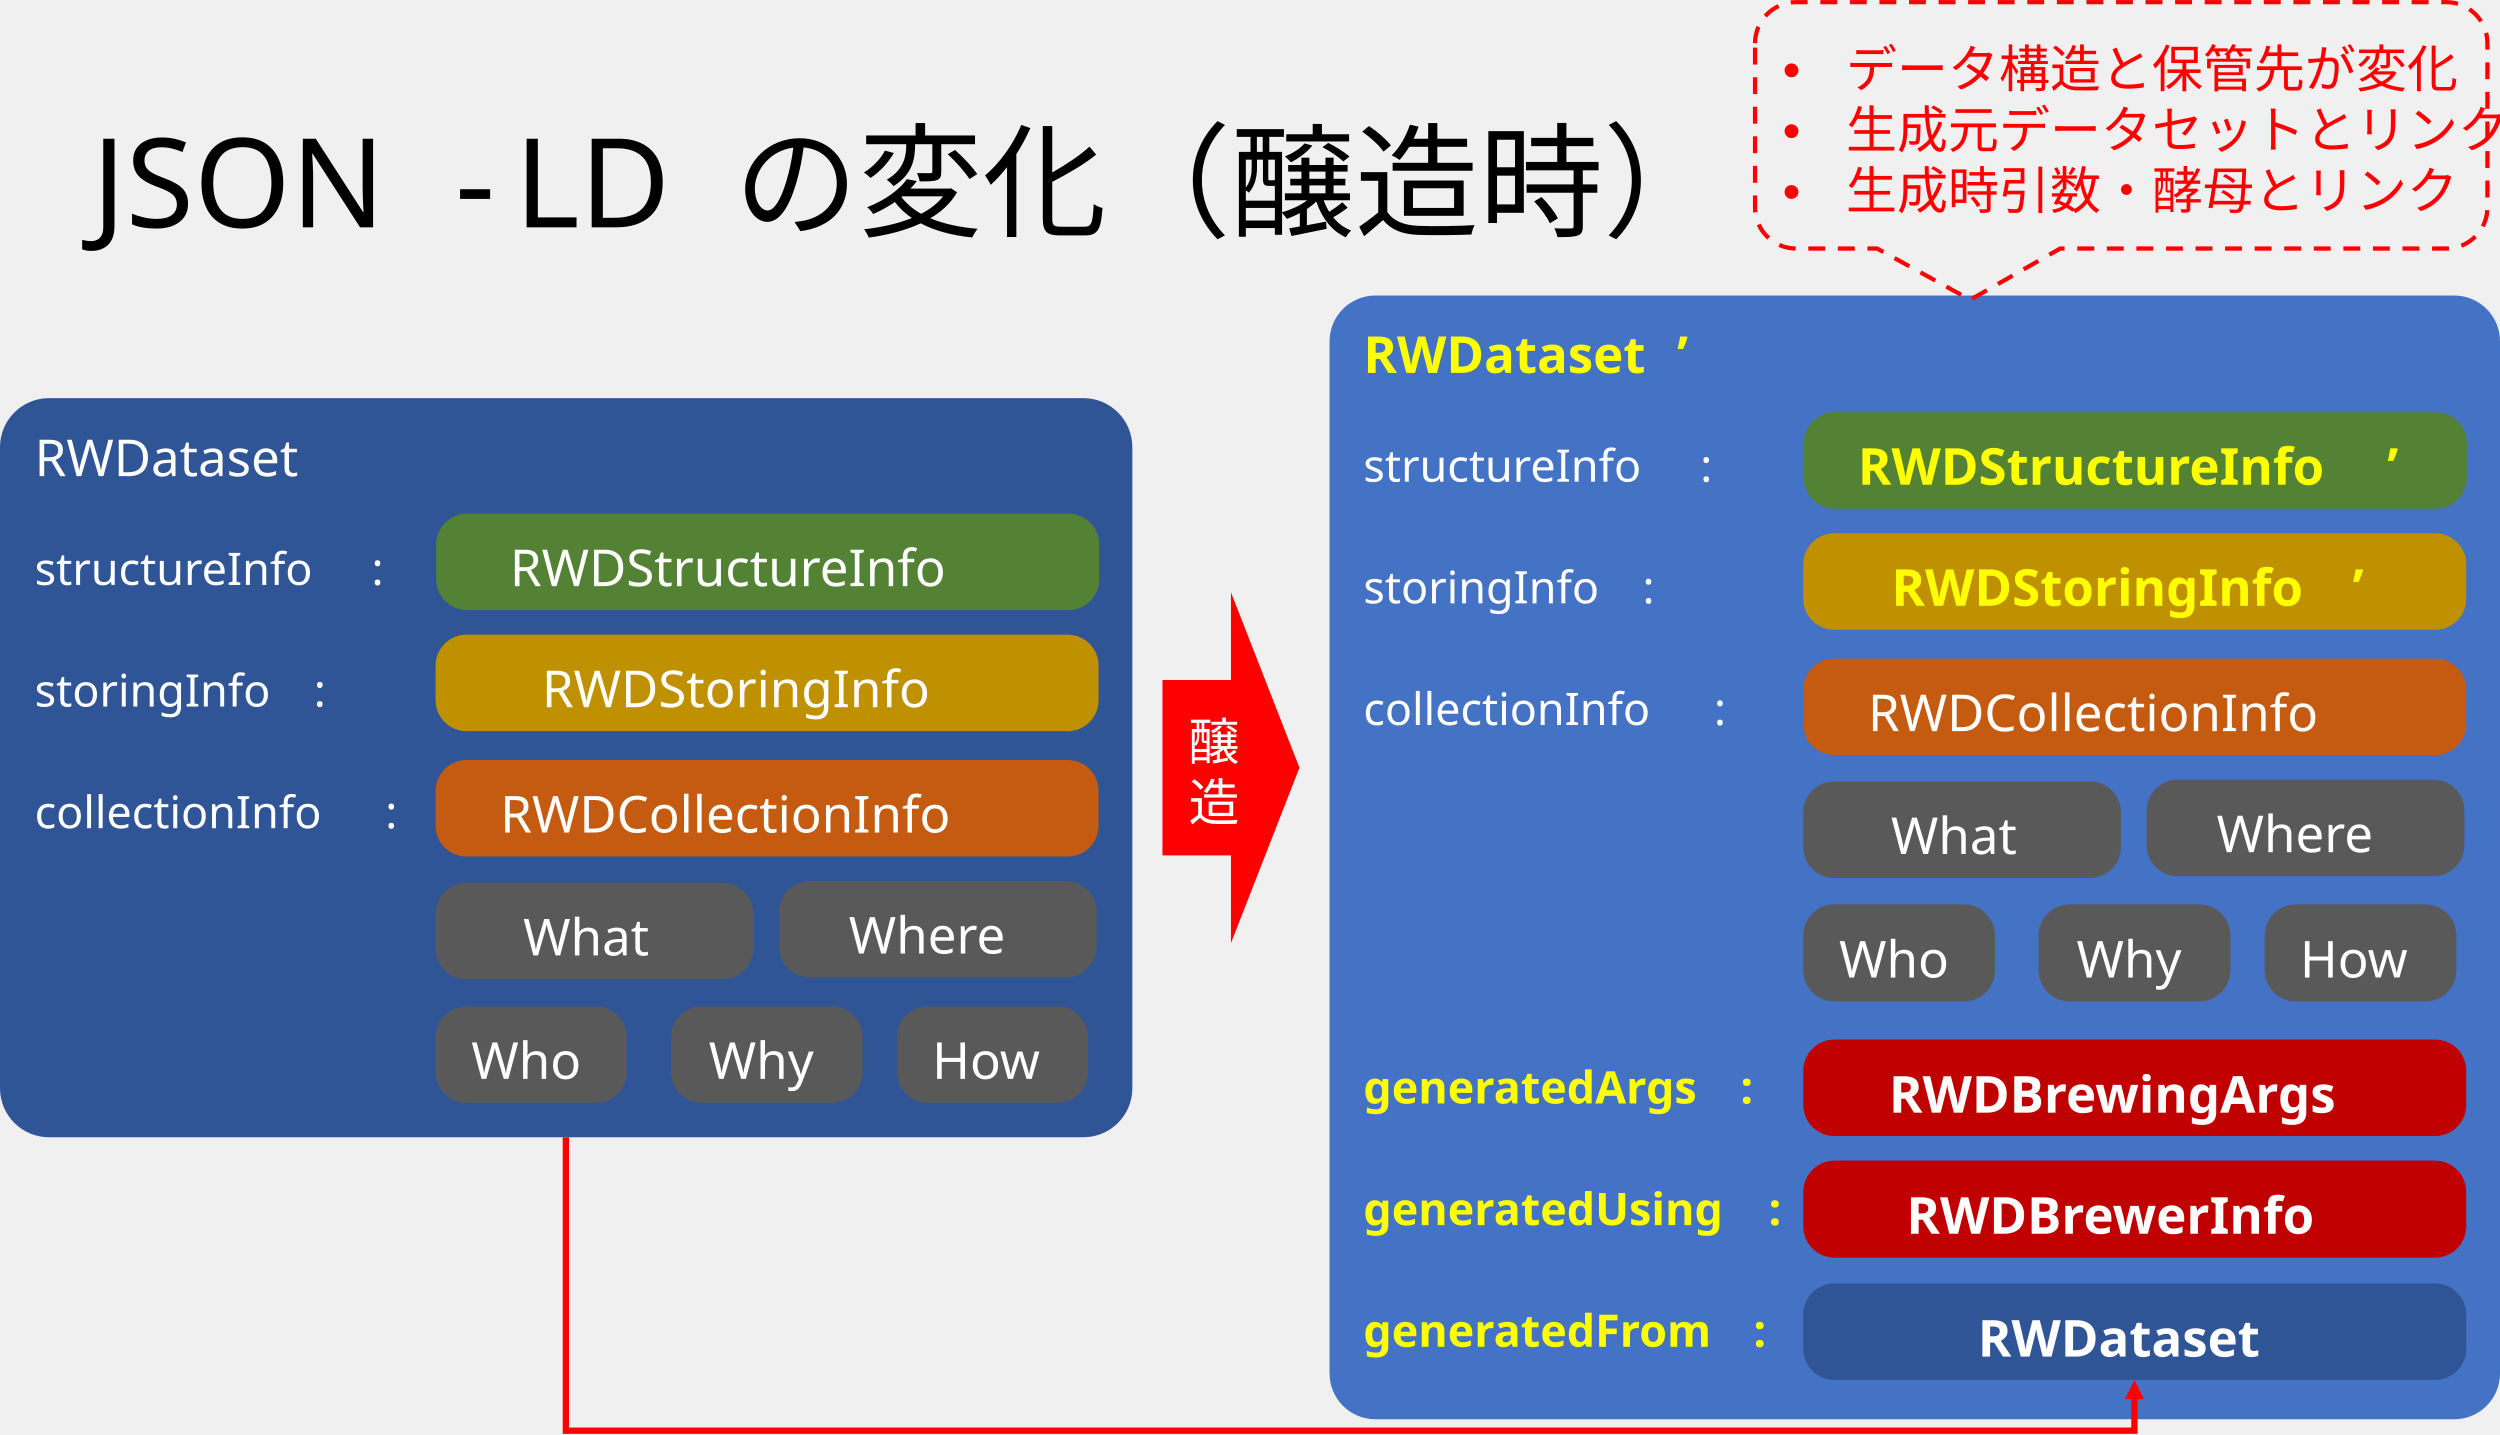
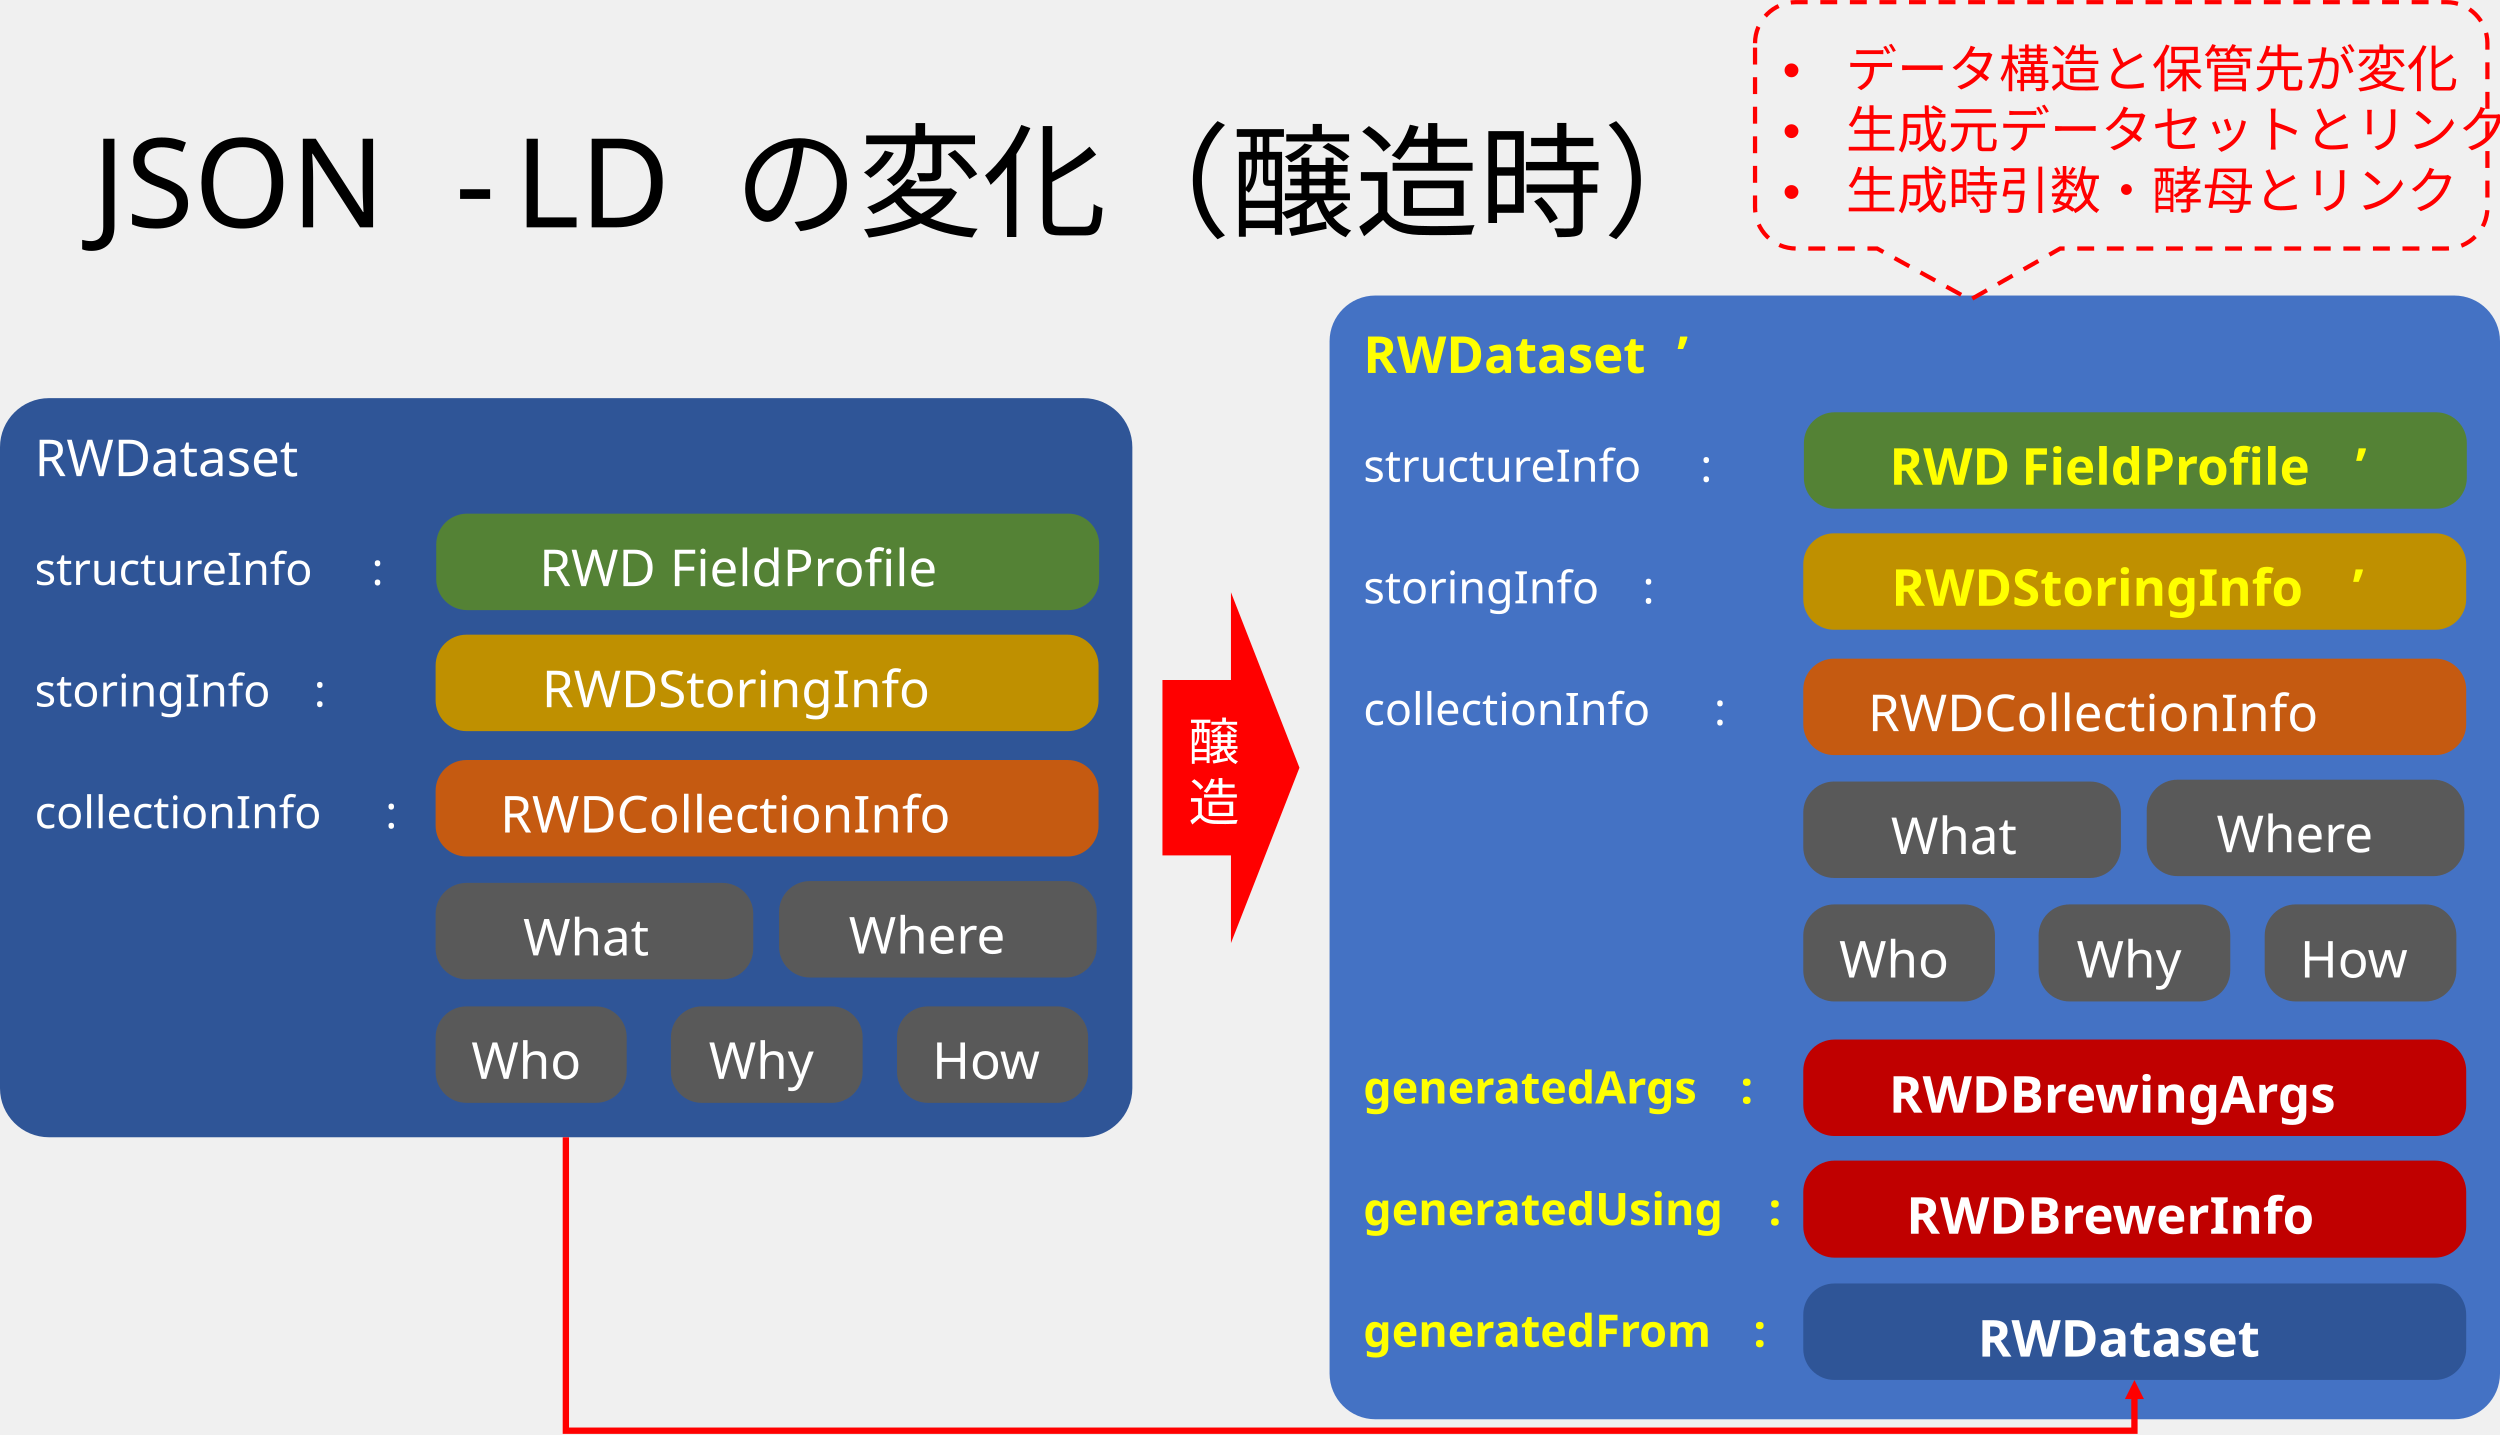
<svg xmlns="http://www.w3.org/2000/svg" width="4069" height="2334" xml:space="preserve" overflow="hidden">
  <defs>
    <clipPath id="clip0">
      <rect x="186" y="81" width="4069" height="2334" />
    </clipPath>
  </defs>
  <g clip-path="url(#clip0)" transform="translate(-186 -81)">
    <text font-family="BIZ UDPGothic,BIZ UDPGothic_MSFontService,sans-serif" font-weight="400" font-size="202" transform="matrix(1 0 0 1 335.5 451)">JSON</text>
    <text font-family="BIZ UDPGothic,BIZ UDPGothic_MSFontService,sans-serif" font-weight="400" font-size="202" transform="matrix(1 0 0 1 926.75 451)">-</text>
    <text font-family="BIZ UDPGothic,BIZ UDPGothic_MSFontService,sans-serif" font-weight="400" font-size="202" transform="matrix(1 0 0 1 1023.57 451)">LD </text>
    <text font-family="BIZ UDPGothic,BIZ UDPGothic_MSFontService,sans-serif" font-weight="400" font-size="202" transform="matrix(1 0 0 1 1381.07 451)">の変化（醸造時）</text>
    <path d="M186 808.734C186 764.698 221.698 729 265.734 729L1949.27 729C1993.3 729 2029 764.698 2029 808.734L2029 1852.27C2029 1896.3 1993.3 1932 1949.27 1932L265.734 1932C221.698 1932 186 1896.3 186 1852.27Z" fill="#2F5597" fill-rule="evenodd" />
    <text fill="#FFFFFF" font-family="BIZ UDPGothic,BIZ UDPGothic_MSFontService,sans-serif" font-weight="400" font-size="83" transform="matrix(1 0 0 1 242.407 856)">RWDataset</text>
    <text fill="#FFFFFF" font-family="BIZ UDPGothic,BIZ UDPGothic_MSFontService,sans-serif" font-weight="400" font-size="73" transform="matrix(1 0 0 1 242.407 1033)">structureInfo</text>
    <text fill="#FFFFFF" font-family="BIZ UDPGothic,BIZ UDPGothic_MSFontService,sans-serif" font-weight="400" font-size="73" transform="matrix(1 0 0 1 790.688 1033)">:</text>
    <text fill="#FFFFFF" font-family="BIZ UDPGothic,BIZ UDPGothic_MSFontService,sans-serif" font-weight="400" font-size="73" transform="matrix(1 0 0 1 242.407 1231)">storingInfo</text>
    <text fill="#FFFFFF" font-family="BIZ UDPGothic,BIZ UDPGothic_MSFontService,sans-serif" font-weight="400" font-size="73" transform="matrix(1 0 0 1 696.73 1231)">:</text>
    <text fill="#FFFFFF" font-family="BIZ UDPGothic,BIZ UDPGothic_MSFontService,sans-serif" font-weight="400" font-size="73" transform="matrix(1 0 0 1 242.407 1429)">collectionInfo</text>
    <text fill="#FFFFFF" font-family="BIZ UDPGothic,BIZ UDPGothic_MSFontService,sans-serif" font-weight="400" font-size="73" transform="matrix(1 0 0 1 813.032 1429)">:</text>
    <path d="M896 967.209C896 939.479 918.479 917 946.208 917L1924.79 917C1952.52 917 1975 939.479 1975 967.209L1975 1023.79C1975 1051.52 1952.52 1074 1924.79 1074L946.208 1074C918.479 1074 896 1051.52 896 1023.79Z" fill="#548235" fill-rule="evenodd" />
-     <text fill="#FFFFFF" font-family="BIZ UDPGothic,BIZ UDPGothic_MSFontService,sans-serif" font-weight="400" font-size="83" transform="matrix(1 0 0 1 1015.97 1035)">RWDStructureInfo</text>
+     <text fill="#FFFFFF" font-family="BIZ UDPGothic,BIZ UDPGothic_MSFontService,sans-serif" font-weight="400" font-size="83" transform="matrix(1 0 0 1 1063.81 1035)">RWD</text>
+     <text fill="#FFFFFF" font-family="BIZ UDPGothic,BIZ UDPGothic_MSFontService,sans-serif" font-weight="400" font-size="83" transform="matrix(1 0 0 1 1276.36 1035)">FieldProfile</text>
    <path d="M895 1164.21C895 1136.48 917.479 1114 945.208 1114L1923.79 1114C1951.52 1114 1974 1136.48 1974 1164.21L1974 1220.79C1974 1248.52 1951.52 1271 1923.79 1271L945.208 1271C917.479 1271 895 1248.52 895 1220.79Z" fill="#BF9000" fill-rule="evenodd" />
    <text fill="#FFFFFF" font-family="BIZ UDPGothic,BIZ UDPGothic_MSFontService,sans-serif" font-weight="400" font-size="83" transform="matrix(1 0 0 1 1068.04 1232)">RWDStoringInfo</text>
    <path d="M895 1368.21C895 1340.48 917.479 1318 945.208 1318L1923.79 1318C1951.52 1318 1974 1340.48 1974 1368.21L1974 1424.79C1974 1452.52 1951.52 1475 1923.79 1475L945.208 1475C917.479 1475 895 1452.52 895 1424.79Z" fill="#C55A11" fill-rule="evenodd" />
    <text fill="#FFFFFF" font-family="BIZ UDPGothic,BIZ UDPGothic_MSFontService,sans-serif" font-weight="400" font-size="83" transform="matrix(1 0 0 1 1000.15 1436)">RWDCollectionInfo</text>
    <path d="M895 1568.21C895 1540.48 917.479 1518 945.209 1518L1361.79 1518C1389.52 1518 1412 1540.48 1412 1568.21L1412 1624.79C1412 1652.52 1389.52 1675 1361.79 1675L945.209 1675C917.479 1675 895 1652.52 895 1624.79Z" fill="#595959" fill-rule="evenodd" />
    <text fill="#FFFFFF" font-family="BIZ UDPGothic,BIZ UDPGothic_MSFontService,sans-serif" font-weight="400" font-size="83" transform="matrix(1 0 0 1 1037.45 1636)">What</text>
    <path d="M1454 1565.21C1454 1537.48 1476.48 1515 1504.21 1515L1920.79 1515C1948.52 1515 1971 1537.48 1971 1565.21L1971 1621.79C1971 1649.52 1948.52 1672 1920.79 1672L1504.21 1672C1476.48 1672 1454 1649.52 1454 1621.79Z" fill="#595959" fill-rule="evenodd" />
    <text fill="#FFFFFF" font-family="BIZ UDPGothic,BIZ UDPGothic_MSFontService,sans-serif" font-weight="400" font-size="83" transform="matrix(1 0 0 1 1567.47 1633)">Where</text>
    <path d="M895 1769.21C895 1741.48 917.479 1719 945.209 1719L1155.79 1719C1183.52 1719 1206 1741.48 1206 1769.21L1206 1825.79C1206 1853.52 1183.52 1876 1155.79 1876L945.209 1876C917.479 1876 895 1853.52 895 1825.79Z" fill="#595959" fill-rule="evenodd" />
    <text fill="#FFFFFF" font-family="BIZ UDPGothic,BIZ UDPGothic_MSFontService,sans-serif" font-weight="400" font-size="83" transform="matrix(1 0 0 1 953.117 1837)">Who</text>
    <path d="M1278 1769.21C1278 1741.48 1300.48 1719 1328.21 1719L1539.79 1719C1567.52 1719 1590 1741.48 1590 1769.21L1590 1825.79C1590 1853.52 1567.52 1876 1539.79 1876L1328.21 1876C1300.48 1876 1278 1853.52 1278 1825.79Z" fill="#595959" fill-rule="evenodd" />
    <text fill="#FFFFFF" font-family="BIZ UDPGothic,BIZ UDPGothic_MSFontService,sans-serif" font-weight="400" font-size="83" transform="matrix(1 0 0 1 1339.6 1837)">Why</text>
    <path d="M1646 1769.21C1646 1741.48 1668.48 1719 1696.21 1719L1906.79 1719C1934.52 1719 1957 1741.48 1957 1769.21L1957 1825.79C1957 1853.52 1934.52 1876 1906.79 1876L1696.21 1876C1668.48 1876 1646 1853.52 1646 1825.79Z" fill="#595959" fill-rule="evenodd" />
    <text fill="#FFFFFF" font-family="BIZ UDPGothic,BIZ UDPGothic_MSFontService,sans-serif" font-weight="400" font-size="83" transform="matrix(1 0 0 1 1703.25 1837)">How</text>
    <path d="M2350 636.531C2350 595.369 2383.37 562 2424.53 562L4180.47 562C4221.63 562 4255 595.369 4255 636.531L4255 2316.47C4255 2357.63 4221.63 2391 4180.47 2391L2424.53 2391C2383.37 2391 2350 2357.63 2350 2316.47Z" fill="#4472C4" fill-rule="evenodd" />
    <text fill="#FFFF00" font-family="BIZ UDPGothic,BIZ UDPGothic_MSFontService,sans-serif" font-weight="700" font-size="83" transform="matrix(1 0 0 1 2405.03 688)">RWDataset</text>
    <text fill="#FFFF00" font-family="BIZ UDPGothic,BIZ UDPGothic_MSFontService,sans-serif" font-weight="700" font-size="83" transform="matrix(1 0 0 1 2915.5 688)">’</text>
    <text fill="#FFFFFF" font-family="BIZ UDPGothic,BIZ UDPGothic_MSFontService,sans-serif" font-weight="400" font-size="73" transform="matrix(1 0 0 1 2405.03 865)">structureInfo</text>
    <text fill="#FFFFFF" font-family="BIZ UDPGothic,BIZ UDPGothic_MSFontService,sans-serif" font-weight="400" font-size="73" transform="matrix(1 0 0 1 2953.31 865)">:</text>
    <text fill="#FFFFFF" font-family="BIZ UDPGothic,BIZ UDPGothic_MSFontService,sans-serif" font-weight="400" font-size="73" transform="matrix(1 0 0 1 2405.03 1063)">storingInfo</text>
    <text fill="#FFFFFF" font-family="BIZ UDPGothic,BIZ UDPGothic_MSFontService,sans-serif" font-weight="400" font-size="73" transform="matrix(1 0 0 1 2859.35 1063)">:</text>
    <text fill="#FFFFFF" font-family="BIZ UDPGothic,BIZ UDPGothic_MSFontService,sans-serif" font-weight="400" font-size="73" transform="matrix(1 0 0 1 2405.03 1261)">collectionInfo</text>
    <text fill="#FFFFFF" font-family="BIZ UDPGothic,BIZ UDPGothic_MSFontService,sans-serif" font-weight="400" font-size="73" transform="matrix(1 0 0 1 2975.65 1261)">:</text>
    <text fill="#FFFF00" font-family="BIZ UDPGothic,BIZ UDPGothic_MSFontService,sans-serif" font-weight="700" font-size="73" transform="matrix(1 0 0 1 2405.03 1877)">generatedArgs</text>
    <text fill="#FFFF00" font-family="BIZ UDPGothic,BIZ UDPGothic_MSFontService,sans-serif" font-weight="700" font-size="73" transform="matrix(1 0 0 1 3018.62 1877)">:</text>
    <text fill="#FFFF00" font-family="BIZ UDPGothic,BIZ UDPGothic_MSFontService,sans-serif" font-weight="700" font-size="73" transform="matrix(1 0 0 1 2405.03 2075)">generatedUsing</text>
    <text fill="#FFFF00" font-family="BIZ UDPGothic,BIZ UDPGothic_MSFontService,sans-serif" font-weight="700" font-size="73" transform="matrix(1 0 0 1 3064.45 2075)">:</text>
    <text fill="#FFFF00" font-family="BIZ UDPGothic,BIZ UDPGothic_MSFontService,sans-serif" font-weight="700" font-size="73" transform="matrix(1 0 0 1 2405.03 2273)">generatedFrom</text>
    <text fill="#FFFF00" font-family="BIZ UDPGothic,BIZ UDPGothic_MSFontService,sans-serif" font-weight="700" font-size="73" transform="matrix(1 0 0 1 3039.82 2273)">:</text>
    <path d="M3122 802.209C3122 774.479 3144.48 752 3172.21 752L4150.79 752C4178.52 752 4201 774.479 4201 802.209L4201 858.791C4201 886.521 4178.52 909 4150.79 909L3172.21 909C3144.48 909 3122 886.521 3122 858.791Z" fill="#548235" fill-rule="evenodd" />
-     <text fill="#FFFF00" font-family="BIZ UDPGothic,BIZ UDPGothic_MSFontService,sans-serif" font-weight="700" font-size="83" transform="matrix(1 0 0 1 3209.8 870)">RWDStructureInfo</text>
-     <text fill="#FFFF00" font-family="BIZ UDPGothic,BIZ UDPGothic_MSFontService,sans-serif" font-weight="700" font-size="83" transform="matrix(1 0 0 1 4071.46 870)">’</text>
+     <text fill="#FFFF00" font-family="BIZ UDPGothic,BIZ UDPGothic_MSFontService,sans-serif" font-weight="700" font-size="83" transform="matrix(1 0 0 1 3261.36 870)">RWD</text>
+     <text fill="#FFFF00" font-family="BIZ UDPGothic,BIZ UDPGothic_MSFontService,sans-serif" font-weight="700" font-size="83" transform="matrix(1 0 0 1 3476.2 870)">FieldProfile</text>
+     <text fill="#FFFF00" font-family="BIZ UDPGothic,BIZ UDPGothic_MSFontService,sans-serif" font-weight="700" font-size="83" transform="matrix(1 0 0 1 4019.9 870)">’</text>
    <path d="M3121 999.209C3121 971.479 3143.48 949 3171.21 949L4149.79 949C4177.52 949 4200 971.479 4200 999.209L4200 1055.79C4200 1083.52 4177.52 1106 4149.79 1106L3171.21 1106C3143.48 1106 3121 1083.52 3121 1055.79Z" fill="#BF9000" fill-rule="evenodd" />
    <text fill="#FFFF00" font-family="BIZ UDPGothic,BIZ UDPGothic_MSFontService,sans-serif" font-weight="700" font-size="83" transform="matrix(1 0 0 1 3264.45 1067)">RWDStoringInfo</text>
    <text fill="#FFFF00" font-family="BIZ UDPGothic,BIZ UDPGothic_MSFontService,sans-serif" font-weight="700" font-size="83" transform="matrix(1 0 0 1 4014.97 1067)">’</text>
    <path d="M3121 1203.21C3121 1175.48 3143.48 1153 3171.21 1153L4149.79 1153C4177.52 1153 4200 1175.48 4200 1203.21L4200 1259.79C4200 1287.52 4177.52 1310 4149.79 1310L3171.21 1310C3143.48 1310 3121 1287.52 3121 1259.79Z" fill="#C55A11" fill-rule="evenodd" />
    <text fill="#FFFFFF" font-family="BIZ UDPGothic,BIZ UDPGothic_MSFontService,sans-serif" font-weight="400" font-size="83" transform="matrix(1 0 0 1 3226.35 1271)">RWDCollectionInfo</text>
    <path d="M3121 1403.21C3121 1375.48 3143.48 1353 3171.21 1353L3587.79 1353C3615.52 1353 3638 1375.48 3638 1403.21L3638 1459.79C3638 1487.52 3615.52 1510 3587.79 1510L3171.21 1510C3143.48 1510 3121 1487.52 3121 1459.79Z" fill="#595959" fill-rule="evenodd" />
    <text fill="#FFFFFF" font-family="BIZ UDPGothic,BIZ UDPGothic_MSFontService,sans-serif" font-weight="400" font-size="83" transform="matrix(1 0 0 1 3263.65 1471)">What</text>
    <path d="M3680 1400.21C3680 1372.48 3702.48 1350 3730.21 1350L4146.79 1350C4174.52 1350 4197 1372.48 4197 1400.21L4197 1456.79C4197 1484.52 4174.52 1507 4146.79 1507L3730.21 1507C3702.48 1507 3680 1484.52 3680 1456.79Z" fill="#595959" fill-rule="evenodd" />
    <text fill="#FFFFFF" font-family="BIZ UDPGothic,BIZ UDPGothic_MSFontService,sans-serif" font-weight="400" font-size="83" transform="matrix(1 0 0 1 3793.67 1468)">Where</text>
    <path d="M3121 1603.53C3121 1575.62 3143.62 1553 3171.53 1553L3382.47 1553C3410.38 1553 3433 1575.62 3433 1603.53L3433 1660.47C3433 1688.38 3410.38 1711 3382.47 1711L3171.53 1711C3143.62 1711 3121 1688.38 3121 1660.47Z" fill="#595959" fill-rule="evenodd" />
    <text fill="#FFFFFF" font-family="BIZ UDPGothic,BIZ UDPGothic_MSFontService,sans-serif" font-weight="400" font-size="83" transform="matrix(1 0 0 1 3179.31 1672)">Who</text>
    <path d="M3504 1603.53C3504 1575.62 3526.62 1553 3554.53 1553L3765.47 1553C3793.38 1553 3816 1575.62 3816 1603.53L3816 1660.47C3816 1688.38 3793.38 1711 3765.47 1711L3554.53 1711C3526.62 1711 3504 1688.38 3504 1660.47Z" fill="#595959" fill-rule="evenodd" />
    <text fill="#FFFFFF" font-family="BIZ UDPGothic,BIZ UDPGothic_MSFontService,sans-serif" font-weight="400" font-size="83" transform="matrix(1 0 0 1 3565.8 1672)">Why</text>
    <path d="M3872 1603.53C3872 1575.62 3894.62 1553 3922.53 1553L4133.47 1553C4161.38 1553 4184 1575.62 4184 1603.53L4184 1660.47C4184 1688.38 4161.38 1711 4133.47 1711L3922.53 1711C3894.62 1711 3872 1688.38 3872 1660.47Z" fill="#595959" fill-rule="evenodd" />
    <text fill="#FFFFFF" font-family="BIZ UDPGothic,BIZ UDPGothic_MSFontService,sans-serif" font-weight="400" font-size="83" transform="matrix(1 0 0 1 3929.45 1672)">How</text>
    <path d="M3121 2220.65C3121 2192.68 3143.68 2170 3171.65 2170L4149.35 2170C4177.32 2170 4200 2192.68 4200 2220.65L4200 2276.35C4200 2304.32 4177.32 2327 4149.35 2327L3171.65 2327C3143.68 2327 3121 2304.32 3121 2276.35Z" fill="#2F5597" fill-rule="evenodd" />
    <text fill="#FFFFFF" font-family="BIZ UDPGothic,BIZ UDPGothic_MSFontService,sans-serif" font-weight="700" font-size="83" transform="matrix(1 0 0 1 3405.1 2289)">RWDataset</text>
    <path d="M0-5.156 482.801-5.156 482.801 2558.16 420.924 2558.16 420.924 2547.85 477.645 2547.85 472.488 2553 472.488 0 477.645 5.156 0 5.156ZM426.081 2568.47 395.143 2553 426.081 2537.54Z" fill="#FF0000" transform="matrix(1.83697e-16 1 1 -1.83697e-16 1107 1932)" />
    <path d="M2078 1187.75 2189.5 1187.75 2189.5 1045 2301 1330.5 2189.5 1616 2189.5 1473.25 2078 1473.25Z" fill="#FF0000" fill-rule="evenodd" />
    <text fill="#FFFFFF" font-family="BIZ UDPGothic,BIZ UDPGothic_MSFontService,sans-serif" font-weight="400" font-size="83" transform="matrix(1 0 0 1 2120.37 1318)">醸</text>
    <text fill="#FFFFFF" font-family="BIZ UDPGothic,BIZ UDPGothic_MSFontService,sans-serif" font-weight="400" font-size="83" transform="matrix(1 0 0 1 2120.37 1417)">造</text>
    <path d="M3042.5 151.335C3042.5 114.423 3072.42 84.5 3109.33 84.5L3241.17 84.5 3241.17 84.5 3539.17 84.5 4167.67 84.5C4204.58 84.5 4234.5 114.423 4234.5 151.335L4234.5 318.416 4234.5 318.416 4234.5 418.666 4234.5 418.665C4234.5 455.577 4204.58 485.5 4167.67 485.5L3539.17 485.5 3392.69 568.9 3241.17 485.5 3109.33 485.5C3072.42 485.5 3042.5 455.577 3042.5 418.665L3042.5 418.666 3042.5 318.416 3042.5 318.416Z" stroke="#FF0000" stroke-width="6.875" stroke-miterlimit="8" stroke-dasharray="27.5 20.625" fill="none" fill-rule="evenodd" />
    <text fill="#FF0000" font-family="Arial,Arial_MSFontService,sans-serif" font-weight="400" font-size="83" transform="matrix(1 0 0 1 3087.32 223)">•</text>
    <text fill="#FF0000" font-family="BIZ UDPGothic,BIZ UDPGothic_MSFontService,sans-serif" font-weight="400" font-size="83" transform="matrix(1 0 0 1 3190.45 223)">データ構造と保管先が変化</text>
    <text fill="#FF0000" font-family="Arial,Arial_MSFontService,sans-serif" font-weight="400" font-size="83" transform="matrix(1 0 0 1 3087.32 322)">•</text>
    <text fill="#FF0000" font-family="BIZ UDPGothic,BIZ UDPGothic_MSFontService,sans-serif" font-weight="400" font-size="83" transform="matrix(1 0 0 1 3190.45 322)">生成元データセットとリンク</text>
    <text fill="#FF0000" font-family="Arial,Arial_MSFontService,sans-serif" font-weight="400" font-size="83" transform="matrix(1 0 0 1 3087.32 421)">•</text>
    <text fill="#FF0000" font-family="BIZ UDPGothic,BIZ UDPGothic_MSFontService,sans-serif" font-weight="400" font-size="83" transform="matrix(1 0 0 1 3190.45 421)">生成時引数・酵母とリンク</text>
    <path d="M3121 1823.65C3121 1795.68 3143.68 1773 3171.65 1773L4149.35 1773C4177.32 1773 4200 1795.68 4200 1823.65L4200 1879.35C4200 1907.32 4177.32 1930 4149.35 1930L3171.65 1930C3143.68 1930 3121 1907.32 3121 1879.35Z" fill="#C00000" fill-rule="evenodd" />
    <text fill="#FFFFFF" font-family="BIZ UDPGothic,BIZ UDPGothic_MSFontService,sans-serif" font-weight="700" font-size="83" transform="matrix(1 0 0 1 3260.44 1892)">RWDBrewingArgs</text>
    <path d="M3121 2020.97C3121 1992.82 3143.82 1970 3171.97 1970L4149.03 1970C4177.18 1970 4200 1992.82 4200 2020.97L4200 2077.03C4200 2105.18 4177.18 2128 4149.03 2128L3171.97 2128C3143.82 2128 3121 2105.18 3121 2077.03Z" fill="#C00000" fill-rule="evenodd" />
    <text fill="#FFFFFF" font-family="BIZ UDPGothic,BIZ UDPGothic_MSFontService,sans-serif" font-weight="700" font-size="83" transform="matrix(1 0 0 1 3288.79 2089)">RWDBrewerInfo</text>
  </g>
</svg>
